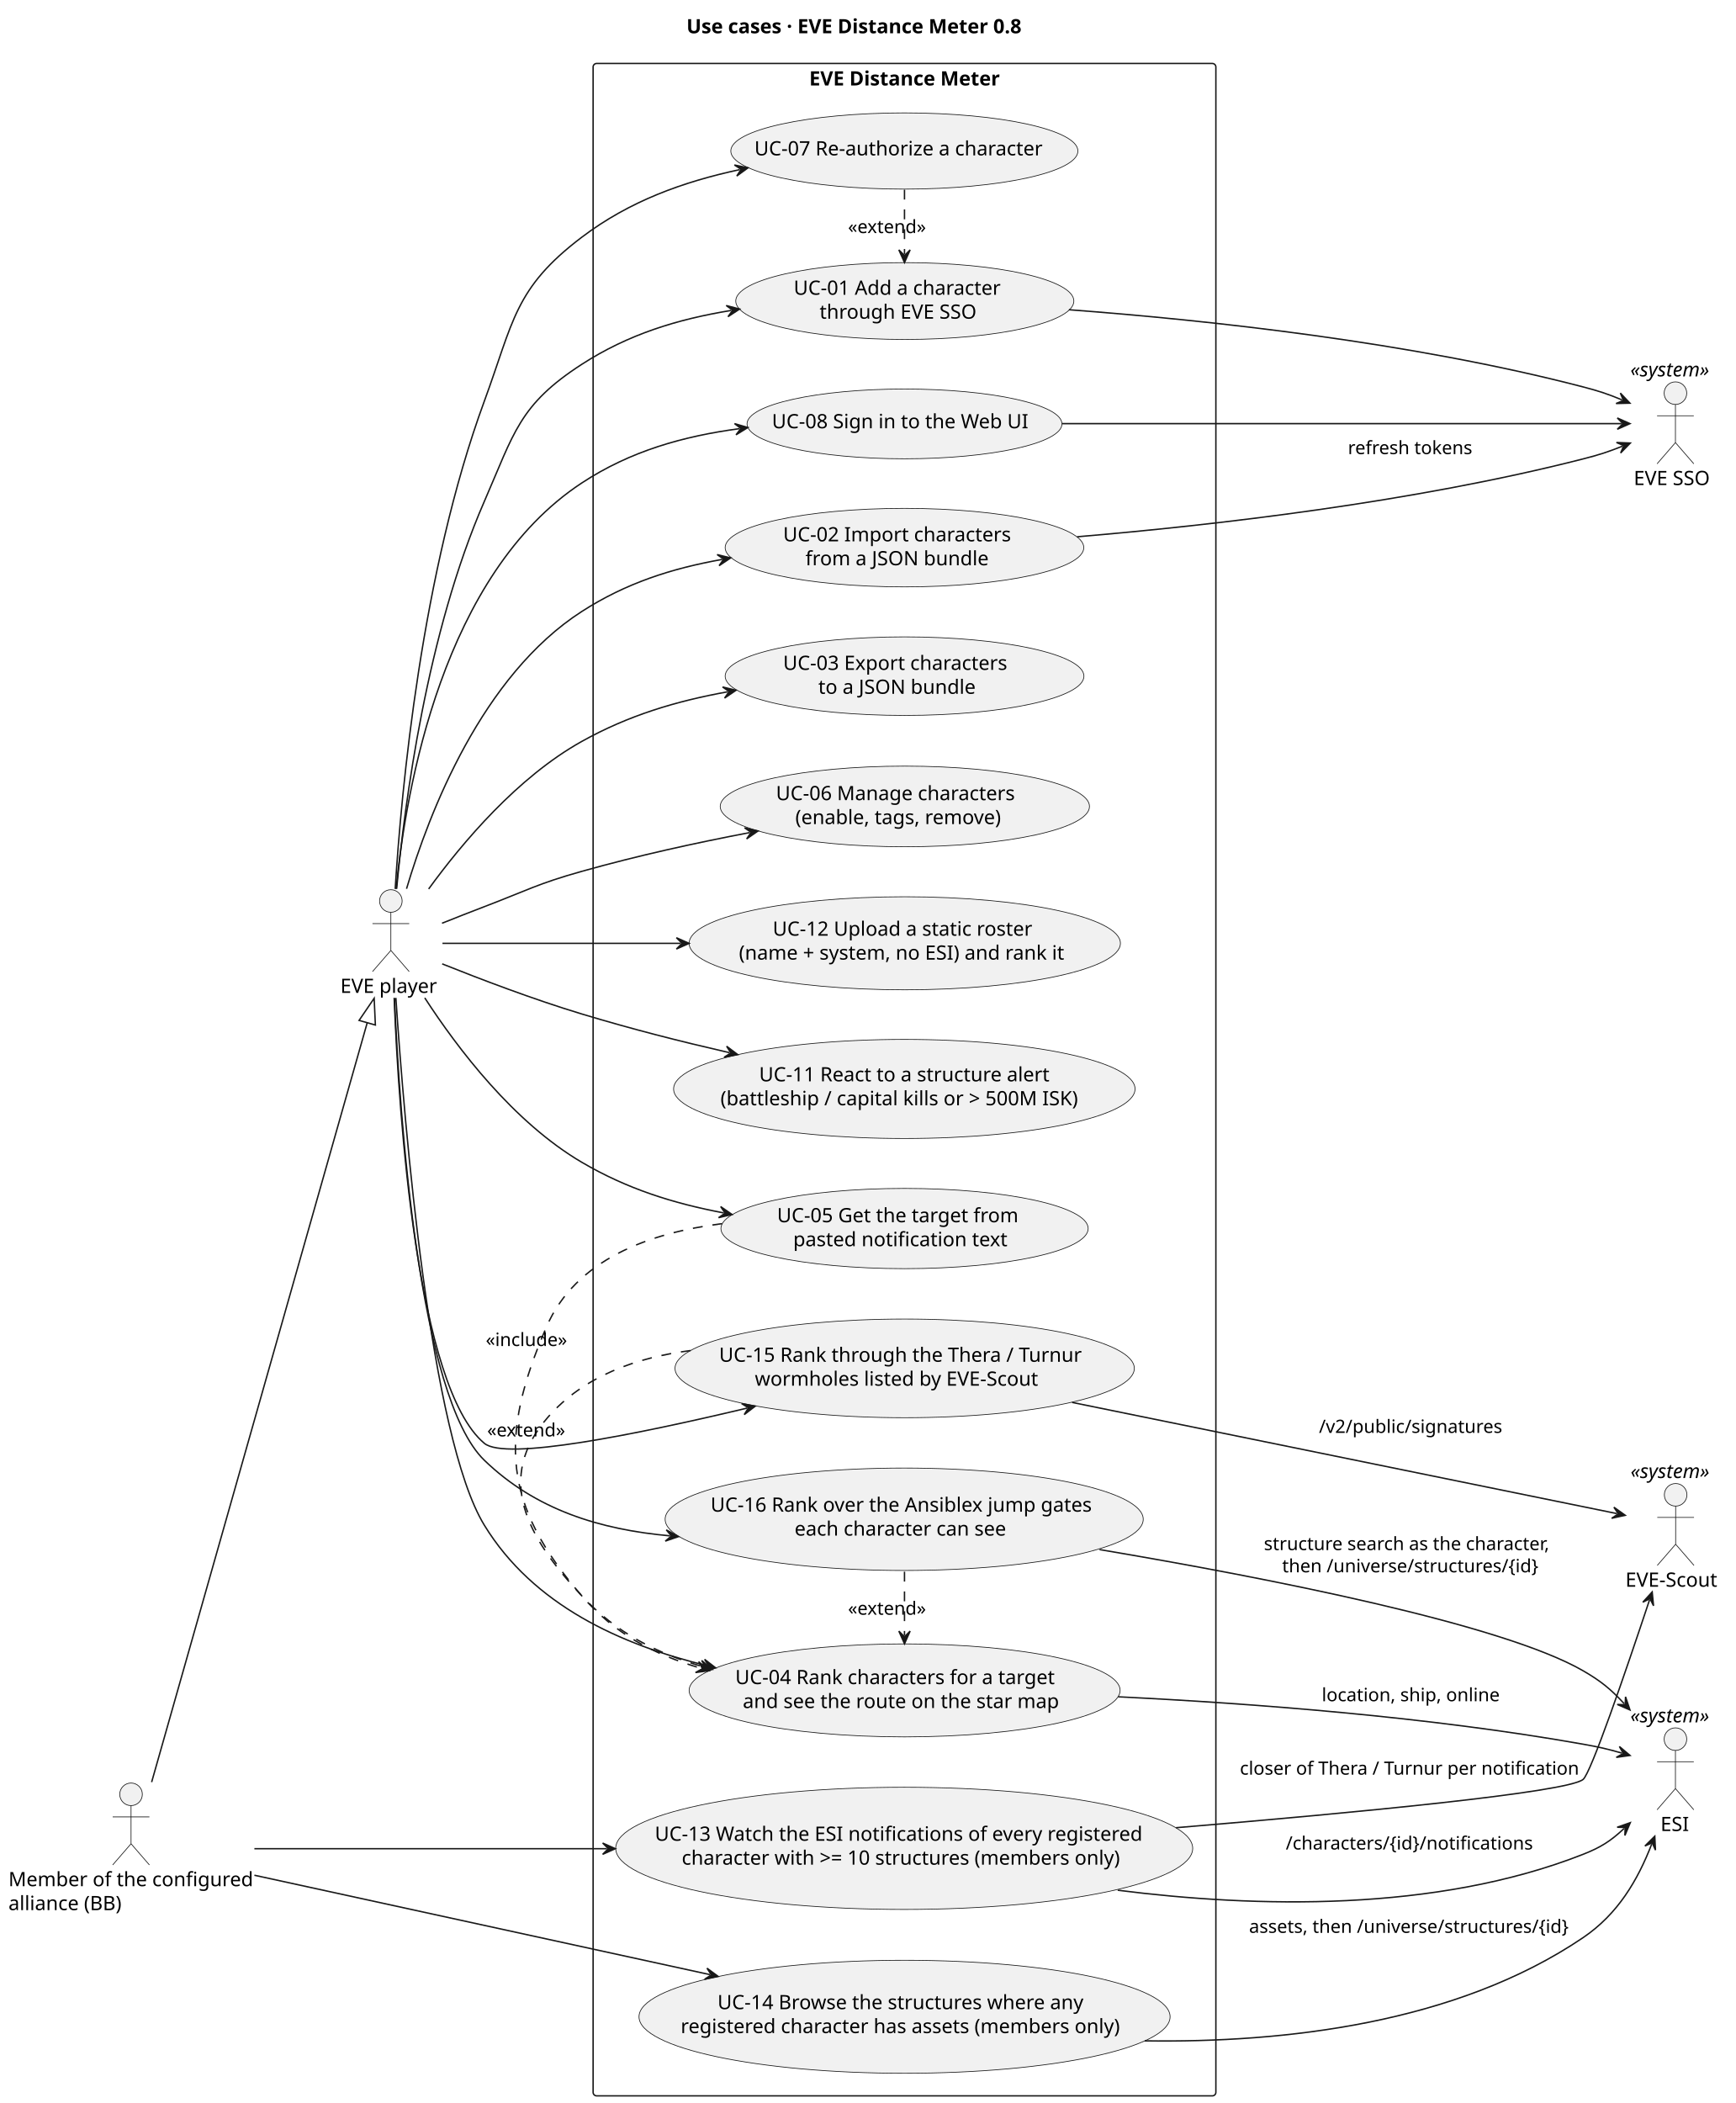
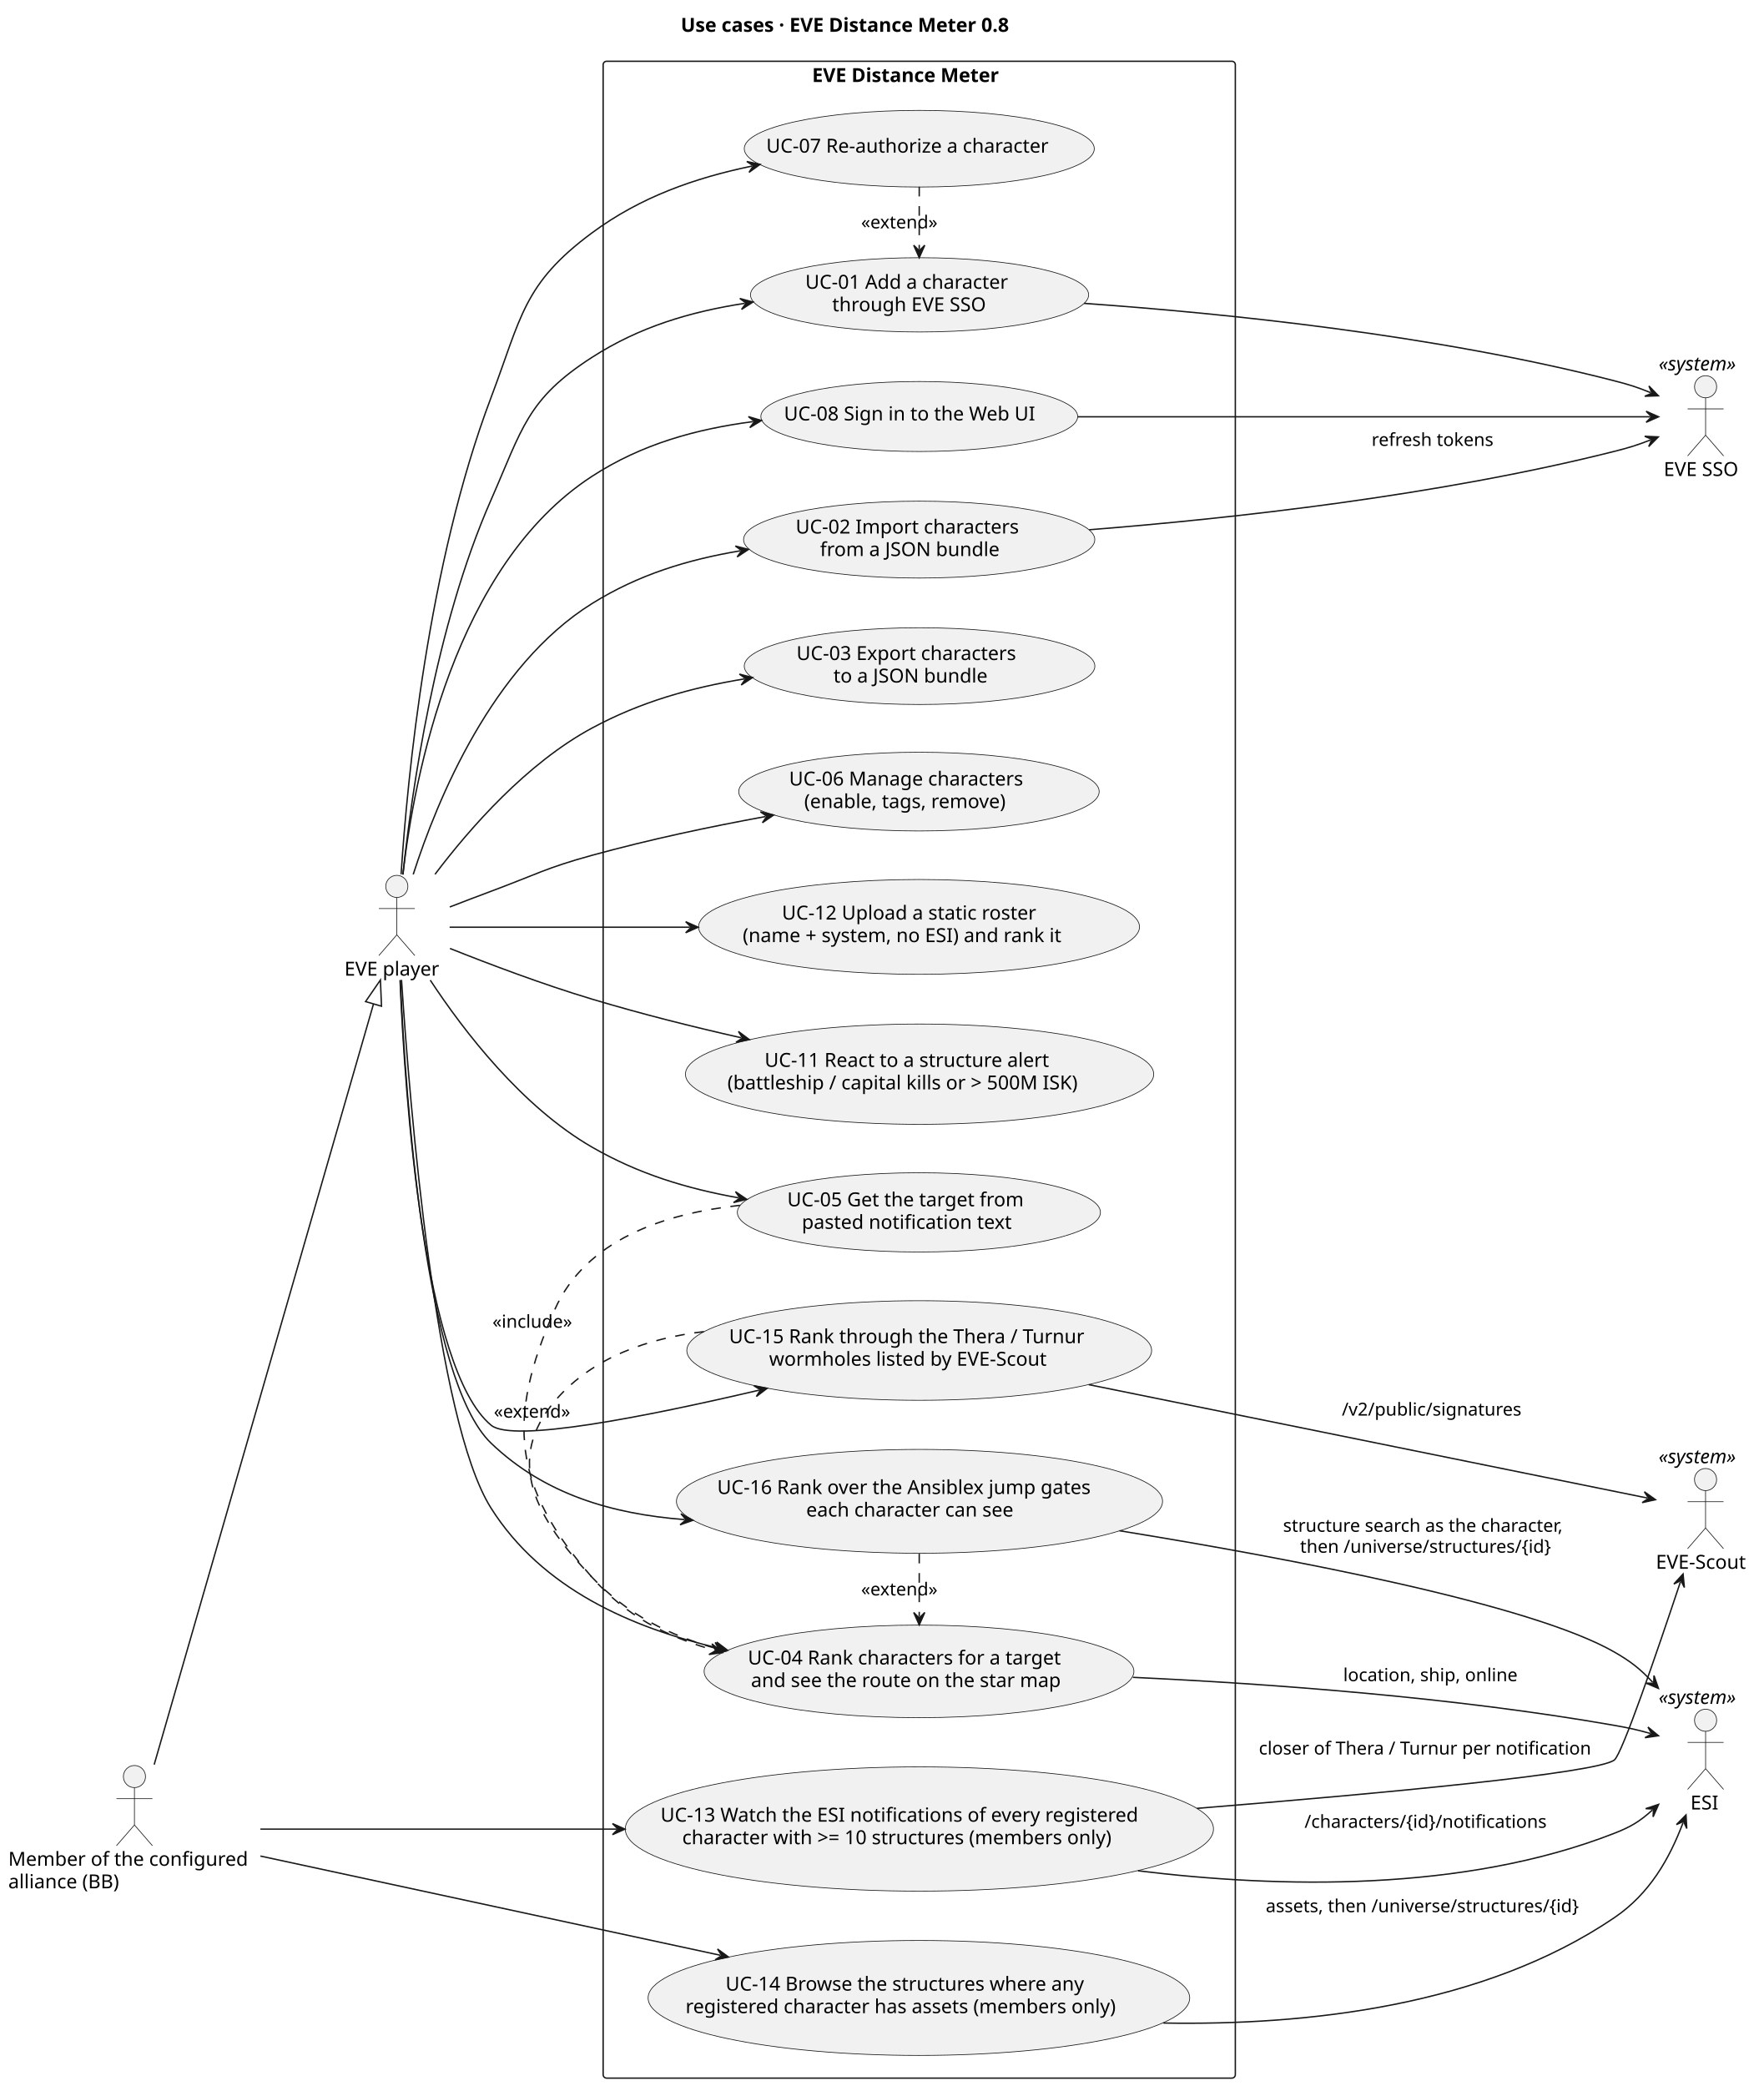
- <svg xmlns="http://www.w3.org/2000/svg" contentStyleType="text/css" height="1489px" preserveAspectRatio="none" style="width:1229px;height:1489px;background:#FFFFFF;" version="1.1" viewBox="0 0 1229 1489" width="1229px" zoomAndPan="magnify">
+ <svg xmlns="http://www.w3.org/2000/svg" contentStyleType="text/css" height="1508px" preserveAspectRatio="none" style="width:1275px;height:1508px;background:#FFFFFF;" version="1.1" viewBox="0 0 1275 1508" width="1275px" zoomAndPan="magnify">
  <defs />
  <g>
-     <text fill="#000000" font-family="sans-serif" font-size="14" font-weight="bold" lengthAdjust="spacing" textLength="242.915" x="486.123" y="23.562">Use cases · EVE Distance Meter 0.8</text>
+     <text fill="#000000" font-family="sans-serif" font-size="14" font-weight="bold" lengthAdjust="spacing" textLength="277.601" x="492.116" y="22.995">Use cases · EVE Distance Meter 0.8</text>
    <g id="cluster_EVE Distance Meter">
-       <rect fill="none" height="1439" rx="2.5" ry="2.5" style="stroke:#181818;stroke-width:1.0;" width="441" x="420" y="44.94" />
-       <text fill="#000000" font-family="sans-serif" font-size="14" font-weight="bold" lengthAdjust="spacing" textLength="134.935" x="573.033" y="60.502">EVE Distance Meter</text>
+       <rect fill="none" height="1458" rx="2.5" ry="2.5" style="stroke:#181818;stroke-width:1.0;" width="457" x="436" y="44.297" />
+       <text fill="#000000" font-family="sans-serif" font-size="14" font-weight="bold" lengthAdjust="spacing" textLength="154.882" x="587.059" y="59.292">EVE Distance Meter</text>
    </g>
    <g id="elem_UC8">
-       <ellipse cx="640.504" cy="300.14" fill="#F1F1F1" rx="111.504" ry="24.701" style="stroke:#181818;stroke-width:0.5;" />
-       <text fill="#000000" font-family="sans-serif" font-size="14" lengthAdjust="spacing" textLength="187.797" x="546.606" y="303.233">UC-08 Sign in to the Web UI</text>
+       <ellipse cx="664.527" cy="301.102" fill="#F1F1F1" rx="114.527" ry="25.305" style="stroke:#181818;stroke-width:0.5;" />
+       <text fill="#000000" font-family="sans-serif" font-size="14" lengthAdjust="spacing" textLength="195.638" x="566.708" y="303.949">UC-08 Sign in to the Web UI</text>
    </g>
    <g id="elem_UC1">
-       <ellipse cx="640.719" cy="213.144" fill="#F1F1F1" rx="119.719" ry="27.205" style="stroke:#181818;stroke-width:0.5;" />
-       <text fill="#000000" font-family="sans-serif" font-size="14" lengthAdjust="spacing" textLength="151.368" x="562.035" y="208.706">UC-01 Add a character</text>
-       <text fill="#000000" font-family="sans-serif" font-size="14" lengthAdjust="spacing" textLength="114.7" x="580.369" y="225.645">through EVE SSO</text>
+       <ellipse cx="664.737" cy="213.144" fill="#F1F1F1" rx="122.237" ry="26.848" style="stroke:#181818;stroke-width:0.5;" />
+       <text fill="#000000" font-family="sans-serif" font-size="14" lengthAdjust="spacing" textLength="159.209" x="582.133" y="208.744">UC-01 Add a character</text>
+       <text fill="#000000" font-family="sans-serif" font-size="14" lengthAdjust="spacing" textLength="120.278" x="601.598" y="225.04">through EVE SSO</text>
    </g>
    <g id="elem_UC7">
-       <ellipse cx="640.403" cy="106.92" fill="#F1F1F1" rx="122.903" ry="26.981" style="stroke:#181818;stroke-width:0.5;" />
-       <text fill="#000000" font-family="sans-serif" font-size="14" lengthAdjust="spacing" textLength="212.352" x="534.228" y="110.013">UC-07 Re-authorize a character</text>
+       <ellipse cx="664.531" cy="107.503" fill="#F1F1F1" rx="126.531" ry="27.706" style="stroke:#181818;stroke-width:0.5;" />
+       <text fill="#000000" font-family="sans-serif" font-size="14" lengthAdjust="spacing" textLength="221.238" x="553.912" y="110.35">UC-07 Re-authorize a character</text>
    </g>
    <g id="elem_UC2">
-       <ellipse cx="640.487" cy="387.737" fill="#F1F1F1" rx="126.987" ry="27.797" style="stroke:#181818;stroke-width:0.5;" />
-       <text fill="#000000" font-family="sans-serif" font-size="14" lengthAdjust="spacing" textLength="165.84" x="554.567" y="383.298">UC-02 Import characters</text>
-       <text fill="#000000" font-family="sans-serif" font-size="14" lengthAdjust="spacing" textLength="134.258" x="570.358" y="400.238">from a JSON bundle</text>
+       <ellipse cx="664.465" cy="390.09" fill="#F1F1F1" rx="126.965" ry="27.793" style="stroke:#181818;stroke-width:0.5;" />
+       <text fill="#000000" font-family="sans-serif" font-size="14" lengthAdjust="spacing" textLength="172.587" x="575.172" y="385.689">UC-02 Import characters</text>
+       <text fill="#000000" font-family="sans-serif" font-size="14" lengthAdjust="spacing" textLength="137.348" x="592.791" y="401.986">from a JSON bundle</text>
    </g>
    <g id="elem_UC3">
-       <ellipse cx="640.537" cy="478.747" fill="#F1F1F1" rx="127.037" ry="27.807" style="stroke:#181818;stroke-width:0.5;" />
-       <text fill="#000000" font-family="sans-serif" font-size="14" lengthAdjust="spacing" textLength="165.983" x="554.545" y="474.308">UC-03 Export characters</text>
-       <text fill="#000000" font-family="sans-serif" font-size="14" lengthAdjust="spacing" textLength="116.122" x="579.476" y="491.248">to a JSON bundle</text>
+       <ellipse cx="664.736" cy="481.544" fill="#F1F1F1" rx="126.737" ry="27.747" style="stroke:#181818;stroke-width:0.5;" />
+       <text fill="#000000" font-family="sans-serif" font-size="14" lengthAdjust="spacing" textLength="171.951" x="575.761" y="477.143">UC-03 Export characters</text>
+       <text fill="#000000" font-family="sans-serif" font-size="14" lengthAdjust="spacing" textLength="118.515" x="602.479" y="493.44">to a JSON bundle</text>
    </g>
    <g id="elem_UC6">
-       <ellipse cx="640.75" cy="570.989" fill="#F1F1F1" rx="130.75" ry="28.55" style="stroke:#181818;stroke-width:0.5;" />
-       <text fill="#000000" font-family="sans-serif" font-size="14" lengthAdjust="spacing" textLength="176.531" x="549.484" y="566.551">UC-06 Manage characters</text>
-       <text fill="#000000" font-family="sans-serif" font-size="14" lengthAdjust="spacing" textLength="149.112" x="563.193" y="583.49">(enable, tags, remove)</text>
+       <ellipse cx="664.299" cy="572.257" fill="#F1F1F1" rx="130.299" ry="28.46" style="stroke:#181818;stroke-width:0.5;" />
+       <text fill="#000000" font-family="sans-serif" font-size="14" lengthAdjust="spacing" textLength="181.733" x="570.432" y="567.856">UC-06 Manage characters</text>
+       <text fill="#000000" font-family="sans-serif" font-size="14" lengthAdjust="spacing" textLength="159.899" x="581.349" y="584.153">(enable, tags, remove)</text>
    </g>
    <g id="elem_UC4">
-       <ellipse cx="640.591" cy="1196.858" fill="#F1F1F1" rx="152.591" ry="32.918" style="stroke:#181818;stroke-width:0.5;" />
-       <text fill="#000000" font-family="sans-serif" font-size="14" lengthAdjust="spacing" textLength="233.892" x="520.645" y="1192.419">UC-04 Rank characters for a target</text>
-       <text fill="#000000" font-family="sans-serif" font-size="14" lengthAdjust="spacing" textLength="223.173" x="526.005" y="1209.359">and see the route on the star map</text>
+       <ellipse cx="664.34" cy="1208.265" fill="#F1F1F1" rx="155.34" ry="33.468" style="stroke:#181818;stroke-width:0.5;" />
+       <text fill="#000000" font-family="sans-serif" font-size="14" lengthAdjust="spacing" textLength="245.403" x="540.627" y="1203.282">UC-04 Rank characters for a target</text>
+       <text fill="#000000" font-family="sans-serif" font-size="14" lengthAdjust="spacing" textLength="240.919" x="542.87" y="1219.579">and see the route on the star map</text>
    </g>
    <g id="elem_UC5">
-       <ellipse cx="640.538" cy="869.847" fill="#F1F1F1" rx="130.038" ry="28.408" style="stroke:#181818;stroke-width:0.5;" />
-       <text fill="#000000" font-family="sans-serif" font-size="14" lengthAdjust="spacing" textLength="174.535" x="550.271" y="865.409">UC-05 Get the target from</text>
-       <text fill="#000000" font-family="sans-serif" font-size="14" lengthAdjust="spacing" textLength="151.683" x="561.697" y="882.348">pasted notification text</text>
+       <ellipse cx="664.255" cy="876.448" fill="#F1F1F1" rx="131.255" ry="28.651" style="stroke:#181818;stroke-width:0.5;" />
+       <text fill="#000000" font-family="sans-serif" font-size="14" lengthAdjust="spacing" textLength="184.317" x="569.096" y="872.047">UC-05 Get the target from</text>
+       <text fill="#000000" font-family="sans-serif" font-size="14" lengthAdjust="spacing" textLength="163.256" x="579.627" y="888.344">pasted notification text</text>
    </g>
    <g id="elem_UC12">
-       <ellipse cx="640.699" cy="667.879" fill="#F1F1F1" rx="152.699" ry="32.94" style="stroke:#181818;stroke-width:0.5;" />
-       <text fill="#000000" font-family="sans-serif" font-size="14" lengthAdjust="spacing" textLength="187.004" x="547.197" y="662.502">UC-12 Upload a static roster</text>
-       <text fill="#000000" font-family="sans-serif" font-size="14" lengthAdjust="spacing" textLength="234.869" x="523.264" y="679.442">(name + system, no ESI) and rank it</text>
+       <ellipse cx="664.363" cy="670.069" fill="#F1F1F1" rx="159.363" ry="34.273" style="stroke:#181818;stroke-width:0.5;" />
+       <text fill="#000000" font-family="sans-serif" font-size="14" lengthAdjust="spacing" textLength="198.235" x="565.245" y="664.768">UC-12 Upload a static roster</text>
+       <text fill="#000000" font-family="sans-serif" font-size="14" lengthAdjust="spacing" textLength="254.905" x="536.91" y="681.064">(name + system, no ESI) and rank it</text>
    </g>
    <g id="elem_UC13">
-       <ellipse cx="640.299" cy="1308.699" fill="#F1F1F1" rx="204.299" ry="43.26" style="stroke:#181818;stroke-width:0.5;" />
-       <text fill="#000000" font-family="sans-serif" font-size="14" lengthAdjust="spacing" textLength="353.227" x="463.686" y="1303.322">UC-13 Watch the ESI notifications of every registered</text>
-       <text fill="#000000" font-family="sans-serif" font-size="14" lengthAdjust="spacing" textLength="315.082" x="482.758" y="1320.262">character with &gt;= 10 structures (members only)</text>
+       <ellipse cx="664.601" cy="1322.217" fill="#F1F1F1" rx="212.601" ry="44.92" style="stroke:#181818;stroke-width:0.5;" />
+       <text fill="#000000" font-family="sans-serif" font-size="14" lengthAdjust="spacing" textLength="374.227" x="477.487" y="1316.915">UC-13 Watch the ESI notifications of every registered</text>
+       <text fill="#000000" font-family="sans-serif" font-size="14" lengthAdjust="spacing" textLength="342.829" x="493.186" y="1333.212">character with &gt;= 10 structures (members only)</text>
    </g>
    <g id="elem_UC14">
-       <ellipse cx="640.54" cy="1427.948" fill="#F1F1F1" rx="188.041" ry="40.008" style="stroke:#181818;stroke-width:0.5;" />
-       <text fill="#000000" font-family="sans-serif" font-size="14" lengthAdjust="spacing" textLength="264.893" x="508.094" y="1422.571">UC-14 Browse the structures where any</text>
-       <text fill="#000000" font-family="sans-serif" font-size="14" lengthAdjust="spacing" textLength="317.037" x="482.022" y="1439.51">registered character has assets (members only)</text>
+       <ellipse cx="664.257" cy="1444.348" fill="#F1F1F1" rx="195.757" ry="41.551" style="stroke:#181818;stroke-width:0.5;" />
+       <text fill="#000000" font-family="sans-serif" font-size="14" lengthAdjust="spacing" textLength="279.576" x="524.469" y="1439.046">UC-14 Browse the structures where any</text>
+       <text fill="#000000" font-family="sans-serif" font-size="14" lengthAdjust="spacing" textLength="337.374" x="495.57" y="1455.343">registered character has assets (members only)</text>
    </g>
    <g id="elem_UC15">
-       <ellipse cx="640.628" cy="968.865" fill="#F1F1F1" rx="162.628" ry="34.926" style="stroke:#181818;stroke-width:0.5;" />
-       <text fill="#000000" font-family="sans-serif" font-size="14" lengthAdjust="spacing" textLength="258.487" x="509.219" y="964.18">UC-15 Rank through the Thera / Turnur</text>
-       <text fill="#000000" font-family="sans-serif" font-size="14" lengthAdjust="spacing" textLength="207.901" x="534.512" y="981.119">wormholes listed by EVE-Scout</text>
+       <ellipse cx="664.496" cy="976.296" fill="#F1F1F1" rx="167.996" ry="35.999" style="stroke:#181818;stroke-width:0.5;" />
+       <text fill="#000000" font-family="sans-serif" font-size="14" lengthAdjust="spacing" textLength="274.941" x="527.025" y="970.994">UC-15 Rank through the Thera / Turnur</text>
+       <text fill="#000000" font-family="sans-serif" font-size="14" lengthAdjust="spacing" textLength="217.061" x="555.965" y="987.291">wormholes listed by EVE-Scout</text>
    </g>
    <g id="elem_UC16">
-       <ellipse cx="640.282" cy="1075.696" fill="#F1F1F1" rx="169.282" ry="36.256" style="stroke:#181818;stroke-width:0.5;" />
-       <text fill="#000000" font-family="sans-serif" font-size="14" lengthAdjust="spacing" textLength="274.19" x="503.187" y="1070.319">UC-16 Rank over the Ansiblex jump gates</text>
-       <text fill="#000000" font-family="sans-serif" font-size="14" lengthAdjust="spacing" textLength="155.237" x="562.663" y="1087.258">each character can see</text>
+       <ellipse cx="664.697" cy="1085.336" fill="#F1F1F1" rx="175.697" ry="37.539" style="stroke:#181818;stroke-width:0.5;" />
+       <text fill="#000000" font-family="sans-serif" font-size="14" lengthAdjust="spacing" textLength="292.53" x="518.432" y="1080.035">UC-16 Rank over the Ansiblex jump gates</text>
+       <text fill="#000000" font-family="sans-serif" font-size="14" lengthAdjust="spacing" textLength="163.823" x="582.786" y="1096.332">each character can see</text>
    </g>
    <g id="elem_UC11">
-       <ellipse cx="640.385" cy="771.016" fill="#F1F1F1" rx="163.385" ry="35.077" style="stroke:#181818;stroke-width:0.5;" />
-       <text fill="#000000" font-family="sans-serif" font-size="14" lengthAdjust="spacing" textLength="205.68" x="537.545" y="765.639">UC-11 React to a structure alert</text>
-       <text fill="#000000" font-family="sans-serif" font-size="14" lengthAdjust="spacing" textLength="260.394" x="510.188" y="782.579">(battleship / capital kills or &gt; 500M ISK)</text>
+       <ellipse cx="664.745" cy="776.546" fill="#F1F1F1" rx="169.245" ry="36.249" style="stroke:#181818;stroke-width:0.5;" />
+       <text fill="#000000" font-family="sans-serif" font-size="14" lengthAdjust="spacing" textLength="224.048" x="552.721" y="771.244">UC-11 React to a structure alert</text>
+       <text fill="#000000" font-family="sans-serif" font-size="14" lengthAdjust="spacing" textLength="277.812" x="525.839" y="787.541">(battleship / capital kills or &gt; 500M ISK)</text>
    </g>
    <g id="elem_user">
-       <ellipse cx="276.776" cy="637.939" fill="#F1F1F1" rx="8" ry="8" style="stroke:#181818;stroke-width:0.5;" />
-       <path d="M276.776,645.939 L276.776,672.939 M263.776,653.939 L289.776,653.939 M276.776,672.939 L263.776,687.939 M276.776,672.939 L289.776,687.939 " fill="none" style="stroke:#181818;stroke-width:0.5;" />
-       <text fill="#000000" font-family="sans-serif" font-size="14" lengthAdjust="spacing" textLength="71.552" x="241" y="703.002">EVE player</text>
+       <ellipse cx="286.864" cy="640.797" fill="#F1F1F1" rx="8" ry="8" style="stroke:#181818;stroke-width:0.5;" />
+       <path d="M286.864,648.797 L286.864,675.797 M273.864,656.797 L299.864,656.797 M286.864,675.797 L273.864,690.797 M286.864,675.797 L299.864,690.797 " fill="none" style="stroke:#181818;stroke-width:0.5;" />
+       <text fill="#000000" font-family="sans-serif" font-size="14" lengthAdjust="spacing" textLength="75.728" x="249" y="705.292">EVE player</text>
    </g>
    <g id="elem_bb">
-       <ellipse cx="92.796" cy="1270.439" fill="#F1F1F1" rx="8" ry="8" style="stroke:#181818;stroke-width:0.5;" />
-       <path d="M92.796,1278.439 L92.796,1305.439 M79.796,1286.439 L105.796,1286.439 M92.796,1305.439 L79.796,1320.439 M92.796,1305.439 L105.796,1320.439 " fill="none" style="stroke:#181818;stroke-width:0.5;" />
-       <text fill="#000000" font-family="sans-serif" font-size="14" lengthAdjust="spacing" textLength="173.592" x="6" y="1335.502">Member of the configured</text>
-       <text fill="#000000" font-family="sans-serif" font-size="14" lengthAdjust="spacing" textLength="82.797" x="6" y="1352.441">alliance (BB)</text>
+       <ellipse cx="97.188" cy="1284.297" fill="#F1F1F1" rx="8" ry="8" style="stroke:#181818;stroke-width:0.5;" />
+       <path d="M97.188,1292.297 L97.188,1319.297 M84.188,1300.297 L110.188,1300.297 M97.188,1319.297 L84.188,1334.297 M97.188,1319.297 L110.188,1334.297 " fill="none" style="stroke:#181818;stroke-width:0.5;" />
+       <text fill="#000000" font-family="sans-serif" font-size="14" lengthAdjust="spacing" textLength="182.376" x="6" y="1348.792">Member of the configured</text>
+       <text fill="#000000" font-family="sans-serif" font-size="14" lengthAdjust="spacing" textLength="88.594" x="6" y="1365.089">alliance (BB)</text>
    </g>
    <g id="elem_sso">
-       <ellipse cx="1186.434" cy="278.379" fill="#F1F1F1" rx="8" ry="8" style="stroke:#181818;stroke-width:0.5;" />
-       <path d="M1186.434,286.379 L1186.434,313.379 M1173.434,294.379 L1199.434,294.379 M1186.434,313.379 L1173.434,328.379 M1186.434,313.379 L1199.434,328.379 " fill="none" style="stroke:#181818;stroke-width:0.5;" />
-       <text fill="#000000" font-family="sans-serif" font-size="14" lengthAdjust="spacing" textLength="59.097" x="1156.886" y="343.441">EVE SSO</text>
-       <text fill="#000000" font-family="sans-serif" font-size="14" font-style="italic" lengthAdjust="spacing" textLength="63.868" x="1154.5" y="266.502">«system»</text>
+       <ellipse cx="1232.947" cy="279.594" fill="#F1F1F1" rx="8" ry="8" style="stroke:#181818;stroke-width:0.5;" />
+       <path d="M1232.947,287.594 L1232.947,314.594 M1219.947,295.594 L1245.947,295.594 M1232.947,314.594 L1219.947,329.594 M1232.947,314.594 L1245.947,329.594 " fill="none" style="stroke:#181818;stroke-width:0.5;" />
+       <text fill="#000000" font-family="sans-serif" font-size="14" lengthAdjust="spacing" textLength="60.512" x="1202.691" y="344.089">EVE SSO</text>
+       <text fill="#000000" font-family="sans-serif" font-size="14" font-style="italic" lengthAdjust="spacing" textLength="67.894" x="1199" y="267.792">«system»</text>
    </g>
    <g id="elem_esi">
-       <ellipse cx="1186.434" cy="1231.379" fill="#F1F1F1" rx="8" ry="8" style="stroke:#181818;stroke-width:0.5;" />
-       <path d="M1186.434,1239.379 L1186.434,1266.379 M1173.434,1247.379 L1199.434,1247.379 M1186.434,1266.379 L1173.434,1281.379 M1186.434,1266.379 L1199.434,1281.379 " fill="none" style="stroke:#181818;stroke-width:0.5;" />
-       <text fill="#000000" font-family="sans-serif" font-size="14" lengthAdjust="spacing" textLength="21.157" x="1175.855" y="1296.441">ESI</text>
-       <text fill="#000000" font-family="sans-serif" font-size="14" font-style="italic" lengthAdjust="spacing" textLength="63.868" x="1154.5" y="1219.502">«system»</text>
+       <ellipse cx="1232.947" cy="1243.594" fill="#F1F1F1" rx="8" ry="8" style="stroke:#181818;stroke-width:0.5;" />
+       <path d="M1232.947,1251.594 L1232.947,1278.594 M1219.947,1259.594 L1245.947,1259.594 M1232.947,1278.594 L1219.947,1293.594 M1232.947,1278.594 L1245.947,1293.594 " fill="none" style="stroke:#181818;stroke-width:0.5;" />
+       <text fill="#000000" font-family="sans-serif" font-size="14" lengthAdjust="spacing" textLength="21.861" x="1222.017" y="1308.089">ESI</text>
+       <text fill="#000000" font-family="sans-serif" font-size="14" font-style="italic" lengthAdjust="spacing" textLength="67.894" x="1199" y="1231.792">«system»</text>
    </g>
    <g id="elem_evs">
-       <ellipse cx="1186.581" cy="1058.379" fill="#F1F1F1" rx="8" ry="8" style="stroke:#181818;stroke-width:0.5;" />
-       <path d="M1186.581,1066.379 L1186.581,1093.379 M1173.581,1074.379 L1199.581,1074.379 M1186.581,1093.379 L1173.581,1108.379 M1186.581,1093.379 L1199.581,1108.379 " fill="none" style="stroke:#181818;stroke-width:0.5;" />
-       <text fill="#000000" font-family="sans-serif" font-size="14" lengthAdjust="spacing" textLength="71.162" x="1151" y="1123.441">EVE-Scout</text>
-       <text fill="#000000" font-family="sans-serif" font-size="14" font-style="italic" lengthAdjust="spacing" textLength="63.868" x="1154.647" y="1046.502">«system»</text>
+       <ellipse cx="1232.916" cy="1069.594" fill="#F1F1F1" rx="8" ry="8" style="stroke:#181818;stroke-width:0.5;" />
+       <path d="M1232.916,1077.594 L1232.916,1104.594 M1219.916,1085.594 L1245.916,1085.594 M1232.916,1104.594 L1219.916,1119.594 M1232.916,1104.594 L1245.916,1119.594 " fill="none" style="stroke:#181818;stroke-width:0.5;" />
+       <text fill="#000000" font-family="sans-serif" font-size="14" lengthAdjust="spacing" textLength="71.832" x="1197" y="1134.089">EVE-Scout</text>
+       <text fill="#000000" font-family="sans-serif" font-size="14" font-style="italic" lengthAdjust="spacing" textLength="67.894" x="1198.969" y="1057.792">«system»</text>
    </g>
    <g id="link_bb_user">
-       <path d="M107.38,1261.81 C141.86,1140.37 228.325,835.865 260.045,724.125 " fill="none" id="bb-to-user" style="stroke:#181818;stroke-width:1.0;" />
-       <polygon fill="none" points="264.96,706.809,254.273,722.487,265.816,725.764,264.96,706.809" style="stroke:#181818;stroke-width:1.0;" />
+       <path d="M111.45,1275.667 C146.91,1152.677 237.503,838.472 270.013,725.732 " fill="none" id="bb-to-user" style="stroke:#181818;stroke-width:1.0;" />
+       <polygon fill="none" points="275,708.437,264.248,724.07,275.778,727.395,275,708.437" style="stroke:#181818;stroke-width:1.0;" />
    </g>
    <g id="link_user_UC8">
-       <path d="M280.5,629.38 C287.47,557.98 313.7,406.56 412,341.94 C446.48,319.269 483.993,308.829 523.654,303.499 " fill="none" id="user-to-UC8" style="stroke:#181818;stroke-width:1.0;" />
-       <polygon fill="#181818" points="529.6,302.7,520.147,299.934,524.645,303.365,521.213,307.863,529.6,302.7" style="stroke:#181818;stroke-width:1.0;" />
+       <path d="M291.19,632.277 C299.44,561.077 328.45,408.997 428,344.297 C463.98,320.907 503.301,310.18 544.501,304.76 " fill="none" id="user-to-UC8" style="stroke:#181818;stroke-width:1.0;" />
+       <polygon fill="#181818" points="550.45,303.977,541.005,301.185,545.493,304.629,542.049,309.117,550.45,303.977" style="stroke:#181818;stroke-width:1.0;" />
    </g>
    <g id="link_user_UC1">
-       <path d="M280.88,629.309 C286.53,568.63 302.26,448.279 343,354.94 C364.16,306.45 367.57,286.659 412,257.94 C444.97,236.63 479.899,225.987 517.848,219.787 " fill="none" id="user-to-UC1" style="stroke:#181818;stroke-width:1.0;" />
-       <polygon fill="#181818" points="523.77,218.82,514.243,216.323,518.835,219.626,515.533,224.218,523.77,218.82" style="stroke:#181818;stroke-width:1.0;" />
+       <path d="M291.3,632.167 C297.57,572.267 314.38,453.477 355,361.297 C377.62,309.947 380.81,288.647 428,258.297 C462.31,236.227 498.931,225.386 538.391,219.266 " fill="none" id="user-to-UC1" style="stroke:#181818;stroke-width:1.0;" />
+       <polygon fill="#181818" points="544.32,218.347,534.813,215.774,539.379,219.113,536.039,223.679,544.32,218.347" style="stroke:#181818;stroke-width:1.0;" />
    </g>
    <g id="link_user_UC7">
-       <path d="M279.85,629.409 C284.24,558.85 298.51,405 343,283.94 C363.69,227.63 364.18,204.149 412,167.94 C445.82,142.329 483.734,128.722 523.834,120.092 " fill="none" id="user-to-UC7" style="stroke:#181818;stroke-width:1.0;" />
-       <polygon fill="#181818" points="529.7,118.829,520.06,116.812,524.812,119.881,521.743,124.633,529.7,118.829" style="stroke:#181818;stroke-width:1.0;" />
+       <path d="M289.94,632.087 C294.53,561.737 309.37,407.887 355,287.297 C376.96,229.267 378.12,205.197 428,168.297 C463.06,142.357 502.266,128.649 543.596,120.049 " fill="none" id="user-to-UC7" style="stroke:#181818;stroke-width:1.0;" />
+       <polygon fill="#181818" points="549.47,118.827,539.844,116.744,544.575,119.846,541.474,124.576,549.47,118.827" style="stroke:#181818;stroke-width:1.0;" />
    </g>
    <g id="link_user_UC2">
-       <path d="M287.88,629.289 C303.95,575.179 341.29,478.409 412,432.94 C443.16,412.909 475.393,402.514 511.483,396.074 " fill="none" id="user-to-UC2" style="stroke:#181818;stroke-width:1.0;" />
-       <polygon fill="#181818" points="517.39,395.019,507.827,392.663,512.468,395.898,509.233,400.538,517.39,395.019" style="stroke:#181818;stroke-width:1.0;" />
+       <path d="M298.71,632.127 C316.05,578.177 355.86,481.207 428,436.297 C461.6,415.387 496.774,404.655 535.174,398.175 " fill="none" id="user-to-UC2" style="stroke:#181818;stroke-width:1.0;" />
+       <polygon fill="#181818" points="541.09,397.177,531.55,394.73,536.16,398.009,532.881,402.619,541.09,397.177" style="stroke:#181818;stroke-width:1.0;" />
    </g>
    <g id="link_user_UC3">
-       <path d="M303.54,629.429 C327.55,596.419 366.54,550.289 412,524.939 C445.08,506.49 478.636,496.461 515.336,489.801 " fill="none" id="user-to-UC3" style="stroke:#181818;stroke-width:1.0;" />
-       <polygon fill="#181818" points="521.24,488.729,511.67,486.401,516.32,489.622,513.099,494.272,521.24,488.729" style="stroke:#181818;stroke-width:1.0;" />
+       <path d="M314.45,632.057 C339.67,598.697 380.73,551.767 428,526.297 C463.27,507.297 499.391,497.198 538.121,490.778 " fill="none" id="user-to-UC3" style="stroke:#181818;stroke-width:1.0;" />
+       <polygon fill="#181818" points="544.04,489.797,534.507,487.322,539.107,490.615,535.815,495.215,544.04,489.797" style="stroke:#181818;stroke-width:1.0;" />
    </g>
    <g id="link_user_UC6">
-       <path d="M313,653.689 C322.69,649.819 333.23,645.659 343,641.939 C373.48,630.33 380.6,625.75 412,616.939 C452.35,605.62 491.567,597.029 530.917,589.489 " fill="none" id="user-to-UC6" style="stroke:#181818;stroke-width:1.0;" />
-       <polygon fill="#181818" points="536.81,588.36,527.218,586.125,531.899,589.3,528.724,593.982,536.81,588.36" style="stroke:#181818;stroke-width:1.0;" />
+       <path d="M325.14,655.667 C334.84,651.907 345.29,647.907 355,644.297 C387.28,632.287 394.78,627.397 428,618.297 C470.49,606.647 512.159,597.862 553.359,590.283 " fill="none" id="user-to-UC6" style="stroke:#181818;stroke-width:1.0;" />
+       <polygon fill="#181818" points="559.26,589.197,549.685,586.891,554.342,590.102,551.132,594.759,559.26,589.197" style="stroke:#181818;stroke-width:1.0;" />
    </g>
    <g id="link_user_UC4">
-       <path d="M280.33,706.539 C286.35,796.569 304.72,1017.519 343,1079.939 C377.72,1136.55 439.202,1164.375 500.932,1179.465 " fill="none" id="user-to-UC4" style="stroke:#181818;stroke-width:1.0;" />
-       <polygon fill="#181818" points="506.76,1180.889,498.967,1174.867,501.903,1179.702,497.068,1182.638,506.76,1180.889" style="stroke:#181818;stroke-width:1.0;" />
+       <path d="M290.25,708.367 C296.23,799.417 314.87,1026.887 355,1090.297 C391.8,1148.447 456.038,1176.639 520.118,1191.639 " fill="none" id="user-to-UC4" style="stroke:#181818;stroke-width:1.0;" />
+       <polygon fill="#181818" points="525.96,1193.007,518.109,1187.061,521.092,1191.867,516.285,1194.85,525.96,1193.007" style="stroke:#181818;stroke-width:1.0;" />
    </g>
    <g id="link_user_UC5">
-       <path d="M300.79,706.529 C324.1,742.439 363.68,794.58 412,822.939 C444,841.72 476.485,851.962 512.525,858.792 " fill="none" id="user-to-UC5" style="stroke:#181818;stroke-width:1.0;" />
-       <polygon fill="#181818" points="518.42,859.909,510.322,854.304,513.507,858.979,508.833,862.164,518.42,859.909" style="stroke:#181818;stroke-width:1.0;" />
+       <path d="M311.02,708.557 C335.34,745.487 377.18,799.997 428,829.297 C461.68,848.717 496.165,859.155 533.915,865.945 " fill="none" id="user-to-UC5" style="stroke:#181818;stroke-width:1.0;" />
+       <polygon fill="#181818" points="539.82,867.007,531.67,861.477,534.899,866.122,530.254,869.351,539.82,867.007" style="stroke:#181818;stroke-width:1.0;" />
    </g>
    <g id="link_user_UC12">
-       <path d="M313.32,667.939 C354,667.939 417.55,667.939 481.99,667.939 " fill="none" id="user-to-UC12" style="stroke:#181818;stroke-width:1.0;" />
-       <polygon fill="#181818" points="487.99,667.939,478.99,663.939,482.99,667.939,478.99,671.939,487.99,667.939" style="stroke:#181818;stroke-width:1.0;" />
+       <path d="M325.03,670.297 C367.03,670.297 432.32,670.297 498.67,670.297 " fill="none" id="user-to-UC12" style="stroke:#181818;stroke-width:1.0;" />
+       <polygon fill="#181818" points="504.67,670.297,495.67,666.297,499.67,670.297,495.67,674.297,504.67,670.297" style="stroke:#181818;stroke-width:1.0;" />
    </g>
    <g id="link_user_UC15">
-       <path d="M279.12,706.539 C282.42,789.83 295.17,982.09 343,1021.939 C357.94,1034.389 449.783,1015.87 529.013,997 " fill="none" id="user-to-UC15" style="stroke:#181818;stroke-width:1.0;" />
-       <polygon fill="#181818" points="534.85,995.61,525.168,993.803,529.986,996.768,527.022,1001.586,534.85,995.61" style="stroke:#181818;stroke-width:1.0;" />
+       <path d="M289.2,708.607 C292.72,792.797 306.11,989.667 355,1030.297 C370.55,1043.217 466.348,1024.265 548.778,1004.965 " fill="none" id="user-to-UC15" style="stroke:#181818;stroke-width:1.0;" />
+       <polygon fill="#181818" points="554.62,1003.597,544.945,1001.754,549.752,1004.737,546.769,1009.543,554.62,1003.597" style="stroke:#181818;stroke-width:1.0;" />
    </g>
    <g id="link_user_UC16">
-       <path d="M279.32,706.699 C283.05,791.429 296.63,989.169 343,1033.939 C379.28,1068.969 424.655,1082.937 474.455,1087.457 " fill="none" id="user-to-UC16" style="stroke:#181818;stroke-width:1.0;" />
-       <polygon fill="#181818" points="480.43,1087.999,471.828,1083.202,475.45,1087.547,471.105,1091.17,480.43,1087.999" style="stroke:#181818;stroke-width:1.0;" />
+       <path d="M289.35,708.537 C293.22,794.197 307.32,997.597 355,1043.297 C393.54,1080.227 442.268,1094.45 494.938,1098.56 " fill="none" id="user-to-UC16" style="stroke:#181818;stroke-width:1.0;" />
+       <polygon fill="#181818" points="500.92,1099.027,492.259,1094.339,495.935,1098.638,491.636,1102.315,500.92,1099.027" style="stroke:#181818;stroke-width:1.0;" />
    </g>
    <g id="link_user_UC11">
-       <path d="M313.13,682.46 C339.91,693.179 377.89,707.649 412,717.939 C447.53,728.659 480.873,737.135 516.573,745.345 " fill="none" id="user-to-UC11" style="stroke:#181818;stroke-width:1.0;" />
-       <polygon fill="#181818" points="522.42,746.689,514.545,740.774,517.547,745.569,512.753,748.571,522.42,746.689" style="stroke:#181818;stroke-width:1.0;" />
+       <path d="M325.28,685.657 C353.23,696.797 392.6,711.717 428,722.297 C464.57,733.227 499.048,741.892 535.838,750.222 " fill="none" id="user-to-UC11" style="stroke:#181818;stroke-width:1.0;" />
+       <polygon fill="#181818" points="541.69,751.547,533.795,745.658,536.813,750.443,532.029,753.461,541.69,751.547" style="stroke:#181818;stroke-width:1.0;" />
    </g>
    <g id="link_bb_UC13">
-       <path d="M180.14,1308.939 C248.66,1308.939 341.38,1308.939 429.76,1308.939 " fill="none" id="bb-to-UC13" style="stroke:#181818;stroke-width:1.0;" />
-       <polygon fill="#181818" points="435.76,1308.939,426.76,1304.939,430.76,1308.939,426.76,1312.939,435.76,1308.939" style="stroke:#181818;stroke-width:1.0;" />
+       <path d="M188.23,1322.297 C259.09,1322.297 354.68,1322.297 445.76,1322.297 " fill="none" id="bb-to-UC13" style="stroke:#181818;stroke-width:1.0;" />
+       <polygon fill="#181818" points="451.76,1322.297,442.76,1318.297,446.76,1322.297,442.76,1326.297,451.76,1322.297" style="stroke:#181818;stroke-width:1.0;" />
    </g>
    <g id="link_bb_UC14">
-       <path d="M180.14,1327.729 C268.4,1346.989 400.908,1375.891 502.728,1398.101 " fill="none" id="bb-to-UC14" style="stroke:#181818;stroke-width:1.0;" />
-       <polygon fill="#181818" points="508.59,1399.38,500.649,1393.553,503.705,1398.314,498.944,1401.37,508.59,1399.38" style="stroke:#181818;stroke-width:1.0;" />
+       <path d="M188.23,1341.767 C279.44,1361.437 415.685,1390.832 520.765,1413.502 " fill="none" id="bb-to-UC14" style="stroke:#181818;stroke-width:1.0;" />
+       <polygon fill="#181818" points="526.63,1414.767,518.676,1408.959,521.742,1413.712,516.989,1416.779,526.63,1414.767" style="stroke:#181818;stroke-width:1.0;" />
    </g>
    <g id="link_UC5_UC4">
-       <path d="M511.41,866.38 C459.72,872.85 407.56,891.899 387,939.439 C353.11,1017.819 356.06,1065.419 412,1129.939 C435.16,1156.639 462.571,1171.305 496.491,1181.225 " fill="none" id="UC5-to-UC4" style="stroke:#181818;stroke-width:1.0;stroke-dasharray:7.0,7.0;" />
-       <polygon fill="#181818" points="502.25,1182.909,494.735,1176.544,497.451,1181.506,492.489,1184.222,502.25,1182.909" style="stroke:#181818;stroke-width:1.0;" />
-       <text fill="#000000" font-family="sans-serif" font-size="13" lengthAdjust="spacing" textLength="59.776" x="344" y="953.033">«include»</text>
+       <path d="M534.95,871.347 C479.92,877.217 423.34,896.357 401,946.797 C365.83,1026.187 370.66,1075.087 428,1140.297 C452.26,1167.887 481.139,1182.975 516.469,1193.025 " fill="none" id="UC5-to-UC4" style="stroke:#181818;stroke-width:1.0;stroke-dasharray:7.0,7.0;" />
+       <polygon fill="#181818" points="522.24,1194.667,514.678,1188.357,517.431,1193.299,512.489,1196.052,522.24,1194.667" style="stroke:#181818;stroke-width:1.0;" />
+       <text fill="#000000" font-family="sans-serif" font-size="13" lengthAdjust="spacing" textLength="63.007" x="356" y="959.864">«include»</text>
    </g>
    <g id="link_UC15_UC4">
-       <path d="M489.08,956.23 C450.79,961.09 413.38,974.35 388,1003.439 C350.37,1046.56 372.97,1088.1 412,1129.939 C436.32,1156.009 464.426,1170.453 498.656,1180.352 " fill="none" id="UC15-to-UC4" style="stroke:#181818;stroke-width:1.0;stroke-dasharray:7.0,7.0;" />
-       <polygon fill="#181818" points="504.42,1182.02,496.886,1175.676,499.617,1180.63,494.663,1183.361,504.42,1182.02" style="stroke:#181818;stroke-width:1.0;" />
-       <text fill="#000000" font-family="sans-serif" font-size="13" lengthAdjust="spacing" textLength="57.294" x="345" y="1017.033">«extend»</text>
+       <path d="M508.82,962.647 C468.42,967.447 428.78,981.147 402,1011.797 C363.66,1055.677 387.86,1098.057 428,1140.297 C453.53,1167.157 483.144,1182.001 518.774,1192.031 " fill="none" id="UC15-to-UC4" style="stroke:#181818;stroke-width:1.0;stroke-dasharray:7.0,7.0;" />
+       <polygon fill="#181818" points="524.55,1193.657,516.971,1187.368,519.737,1192.302,514.803,1195.069,524.55,1193.657" style="stroke:#181818;stroke-width:1.0;" />
+       <text fill="#000000" font-family="sans-serif" font-size="13" lengthAdjust="spacing" textLength="61.185" x="357" y="1024.864">«extend»</text>
    </g>
    <g id="link_UC16_UC4">
-       <path d="M640.5,1112.8 C640.5,1129.08 640.5,1142.06 640.5,1157.88 " fill="none" id="UC16-to-UC4" style="stroke:#181818;stroke-width:1.0;stroke-dasharray:7.0,7.0;" />
-       <polygon fill="#181818" points="640.5,1163.88,644.5,1154.88,640.5,1158.88,636.5,1154.88,640.5,1163.88" style="stroke:#181818;stroke-width:1.0;" />
-       <text fill="#000000" font-family="sans-serif" font-size="13" lengthAdjust="spacing" textLength="57.294" x="600.5" y="1143.283">«extend»</text>
+       <path d="M664.5,1123.207 C664.5,1139.657 664.5,1152.757 664.5,1168.687 " fill="none" id="UC16-to-UC4" style="stroke:#181818;stroke-width:1.0;stroke-dasharray:7.0,7.0;" />
+       <polygon fill="#181818" points="664.5,1174.687,668.5,1165.687,664.5,1169.687,660.5,1165.687,664.5,1174.687" style="stroke:#181818;stroke-width:1.0;" />
+       <text fill="#000000" font-family="sans-serif" font-size="13" lengthAdjust="spacing" textLength="61.185" x="622.5" y="1153.364">«extend»</text>
    </g>
    <g id="link_UC7_UC1">
-       <path d="M640.5,134.28 C640.5,150.16 640.5,164.089 640.5,179.919 " fill="none" id="UC7-to-UC1" style="stroke:#181818;stroke-width:1.0;stroke-dasharray:7.0,7.0;" />
-       <polygon fill="#181818" points="640.5,185.919,644.5,176.919,640.5,180.919,636.5,176.919,640.5,185.919" style="stroke:#181818;stroke-width:1.0;" />
-       <text fill="#000000" font-family="sans-serif" font-size="13" lengthAdjust="spacing" textLength="57.294" x="600.5" y="165.033">«extend»</text>
+       <path d="M664.5,135.007 C664.5,150.827 664.5,164.567 664.5,180.277 " fill="none" id="UC7-to-UC1" style="stroke:#181818;stroke-width:1.0;stroke-dasharray:7.0,7.0;" />
+       <polygon fill="#181818" points="664.5,186.277,668.5,177.277,664.5,181.277,660.5,177.277,664.5,186.277" style="stroke:#181818;stroke-width:1.0;" />
+       <text fill="#000000" font-family="sans-serif" font-size="13" lengthAdjust="spacing" textLength="61.185" x="622.5" y="165.114">«extend»</text>
    </g>
    <g id="link_UC8_sso">
-       <path d="M752.24,299.94 C878.68,299.94 1071.88,299.94 1148.26,299.94 " fill="none" id="UC8-to-sso" style="stroke:#181818;stroke-width:1.0;" />
-       <polygon fill="#181818" points="1154.26,299.94,1145.26,295.94,1149.26,299.94,1145.26,303.94,1154.26,299.94" style="stroke:#181818;stroke-width:1.0;" />
+       <path d="M779.12,301.297 C910.42,301.297 1112.7,301.297 1192.96,301.297 " fill="none" id="UC8-to-sso" style="stroke:#181818;stroke-width:1.0;" />
+       <polygon fill="#181818" points="1198.96,301.297,1189.96,297.297,1193.96,301.297,1189.96,305.297,1198.96,301.297" style="stroke:#181818;stroke-width:1.0;" />
    </g>
    <g id="link_UC1_sso">
-       <path d="M756.91,219.299 C855.02,226.669 998.99,242.149 1121,273.94 C1132.1,276.829 1138.297,278.863 1148.677,283.163 " fill="none" id="UC1-to-sso" style="stroke:#181818;stroke-width:1.0;" />
-       <polygon fill="#181818" points="1154.22,285.459,1147.436,278.32,1149.601,283.546,1144.374,285.71,1154.22,285.459" style="stroke:#181818;stroke-width:1.0;" />
+       <path d="M783.63,219.307 C886.28,226.557 1038.28,242.187 1167,275.297 C1177.59,278.017 1183.209,279.795 1193.259,283.865 " fill="none" id="UC1-to-sso" style="stroke:#181818;stroke-width:1.0;" />
+       <polygon fill="#181818" points="1198.82,286.117,1191.979,279.031,1194.186,284.24,1188.977,286.446,1198.82,286.117" style="stroke:#181818;stroke-width:1.0;" />
    </g>
    <g id="link_UC2_sso">
-       <path d="M762.73,380.06 C860.59,371.789 1001.22,355.55 1121,324.94 C1132.17,322.089 1138.458,320.084 1148.928,315.904 " fill="none" id="UC2-to-sso" style="stroke:#181818;stroke-width:1.0;" />
-       <polygon fill="#181818" points="1154.5,313.68,1144.658,313.302,1149.856,315.533,1147.625,320.731,1154.5,313.68" style="stroke:#181818;stroke-width:1.0;" />
-       <text fill="#000000" font-family="sans-serif" font-size="13" lengthAdjust="spacing" textLength="89.267" x="954.5" y="321.533">refresh tokens</text>
+       <path d="M787.35,382.967 C889.86,374.847 1039.66,358.417 1167,326.297 C1177.55,323.637 1183.129,321.934 1193.169,318.024 " fill="none" id="UC2-to-sso" style="stroke:#181818;stroke-width:1.0;" />
+       <polygon fill="#181818" points="1198.76,315.847,1188.922,315.386,1194.101,317.661,1191.825,322.84,1198.76,315.847" style="stroke:#181818;stroke-width:1.0;" />
+       <text fill="#000000" font-family="sans-serif" font-size="13" lengthAdjust="spacing" textLength="93.996" x="991.5" y="322.364">refresh tokens</text>
    </g>
    <g id="link_UC4_esi">
-       <path d="M791.74,1201.399 C886.73,1206.05 1011.75,1215.55 1121,1234.939 C1131.99,1236.889 1138.043,1238.253 1148.523,1241.263 " fill="none" id="UC4-to-esi" style="stroke:#181818;stroke-width:1.0;" />
-       <polygon fill="#181818" points="1154.29,1242.919,1146.744,1236.59,1149.484,1241.539,1144.535,1244.28,1154.29,1242.919" style="stroke:#181818;stroke-width:1.0;" />
-       <text fill="#000000" font-family="sans-serif" font-size="13" lengthAdjust="spacing" textLength="126.039" x="936" y="1204.533">location, ship, online</text>
+       <path d="M818.99,1212.577 C918.76,1217.247 1051.31,1226.977 1167,1247.297 C1177.49,1249.137 1182.964,1250.323 1193.104,1253.173 " fill="none" id="UC4-to-esi" style="stroke:#181818;stroke-width:1.0;" />
+       <polygon fill="#181818" points="1198.88,1254.797,1191.298,1248.511,1194.066,1253.444,1189.133,1256.212,1198.88,1254.797" style="stroke:#181818;stroke-width:1.0;" />
+       <text fill="#000000" font-family="sans-serif" font-size="13" lengthAdjust="spacing" textLength="134.64" x="971" y="1215.364">location, ship, online</text>
    </g>
    <g id="link_UC13_esi">
-       <path d="M791.5,1338.34 C888.78,1350.699 1016.41,1354.07 1121,1312.939 C1133.38,1308.07 1140.426,1303.687 1150.096,1294.607 " fill="none" id="UC13-to-esi" style="stroke:#181818;stroke-width:1.0;" />
-       <polygon fill="#181818" points="1154.47,1290.499,1145.171,1293.744,1150.825,1293.922,1150.647,1299.576,1154.47,1290.499" style="stroke:#181818;stroke-width:1.0;" />
-       <text fill="#000000" font-family="sans-serif" font-size="13" lengthAdjust="spacing" textLength="177.169" x="910.5" y="1309.533">/characters/{id}/notifications</text>
+       <path d="M822.61,1352.397 C924.3,1364.927 1057.63,1368.057 1167,1325.297 C1178.73,1320.707 1185.162,1316.933 1194.542,1308.443 " fill="none" id="UC13-to-esi" style="stroke:#181818;stroke-width:1.0;" />
+       <polygon fill="#181818" points="1198.99,1304.417,1189.633,1307.491,1195.283,1307.772,1195.002,1313.422,1198.99,1304.417" style="stroke:#181818;stroke-width:1.0;" />
+       <text fill="#000000" font-family="sans-serif" font-size="13" lengthAdjust="spacing" textLength="190.449" x="943" y="1321.364">/characters/{id}/notifications</text>
    </g>
    <g id="link_UC14_esi">
-       <path d="M810.63,1444.999 C909.01,1446.459 1030.95,1432.909 1121,1371.939 C1145.81,1355.139 1159.736,1331.152 1169.636,1305.682 " fill="none" id="UC14-to-esi" style="stroke:#181818;stroke-width:1.0;" />
-       <polygon fill="#181818" points="1171.81,1300.09,1164.821,1307.029,1169.999,1304.75,1172.278,1309.927,1171.81,1300.09" style="stroke:#181818;stroke-width:1.0;" />
-       <text fill="#000000" font-family="sans-serif" font-size="13" lengthAdjust="spacing" textLength="229.353" x="884.5" y="1368.533">assets, then /universe/structures/{id}</text>
+       <path d="M840.98,1462.477 C944.15,1464.337 1072.46,1450.487 1167,1386.297 C1192.55,1368.947 1206.755,1343.798 1216.665,1317.638 " fill="none" id="UC14-to-esi" style="stroke:#181818;stroke-width:1.0;" />
+       <polygon fill="#181818" points="1218.79,1312.027,1211.861,1319.026,1217.019,1316.703,1219.342,1321.86,1218.79,1312.027" style="stroke:#181818;stroke-width:1.0;" />
+       <text fill="#000000" font-family="sans-serif" font-size="13" lengthAdjust="spacing" textLength="246.848" x="915" y="1382.364">assets, then /universe/structures/{id}</text>
    </g>
    <g id="link_UC15_evs">
-       <path d="M759.2,992.96 C884.02,1018.419 1067.711,1055.91 1145.001,1071.68 " fill="none" id="UC15-to-evs" style="stroke:#181818;stroke-width:1.0;" />
-       <polygon fill="#181818" points="1150.88,1072.88,1142.861,1067.161,1145.981,1071.88,1141.262,1074.999,1150.88,1072.88" style="stroke:#181818;stroke-width:1.0;" />
-       <text fill="#000000" font-family="sans-serif" font-size="13" lengthAdjust="spacing" textLength="130.857" x="934" y="1014.533">/v2/public/signatures</text>
+       <path d="M787.03,1000.967 C917.4,1027.437 1110.62,1066.653 1190.83,1082.943 " fill="none" id="UC15-to-evs" style="stroke:#181818;stroke-width:1.0;" />
+       <polygon fill="#181818" points="1196.71,1084.137,1188.686,1078.426,1191.81,1083.142,1187.094,1086.266,1196.71,1084.137" style="stroke:#181818;stroke-width:1.0;" />
+       <text fill="#000000" font-family="sans-serif" font-size="13" lengthAdjust="spacing" textLength="136.513" x="970" y="1023.364">/v2/public/signatures</text>
    </g>
    <g id="link_UC13_evs">
-       <path d="M832.75,1294.09 C961.25,1283.35 1109.23,1269.149 1121,1259.939 C1126.51,1255.63 1150.816,1184.703 1168.076,1132.832 " fill="none" id="UC13-to-evs" style="stroke:#181818;stroke-width:1.0;" />
-       <polygon fill="#181818" points="1169.97,1127.139,1163.333,1134.416,1168.391,1131.884,1170.924,1136.942,1169.97,1127.139" style="stroke:#181818;stroke-width:1.0;" />
-       <text fill="#000000" font-family="sans-serif" font-size="13" lengthAdjust="spacing" textLength="242.893" x="878" y="1256.533">closer of Thera / Turnur per notification</text>
+       <path d="M865.17,1307.297 C999.63,1296.397 1154.67,1281.917 1167,1272.297 C1172.58,1267.947 1197.362,1195.699 1214.762,1143.529 " fill="none" id="UC13-to-evs" style="stroke:#181818;stroke-width:1.0;" />
+       <polygon fill="#181818" points="1216.66,1137.837,1210.018,1145.109,1215.078,1142.58,1217.607,1147.64,1216.66,1137.837" style="stroke:#181818;stroke-width:1.0;" />
+       <text fill="#000000" font-family="sans-serif" font-size="13" lengthAdjust="spacing" textLength="256.071" x="910" y="1268.364">closer of Thera / Turnur per notification</text>
    </g>
    <g id="link_UC16_esi">
-       <path d="M778.61,1097.149 C898.97,1117.459 1063.55,1149.82 1121,1182.939 C1133.31,1190.04 1140.569,1195.853 1150.179,1206.303 " fill="none" id="UC16-to-esi" style="stroke:#181818;stroke-width:1.0;" />
-       <polygon fill="#181818" points="1154.24,1210.719,1151.092,1201.387,1150.855,1207.039,1145.204,1206.802,1154.24,1210.719" style="stroke:#181818;stroke-width:1.0;" />
-       <text fill="#000000" font-family="sans-serif" font-size="13" lengthAdjust="spacing" textLength="208.095" x="895" y="1097.533">structure search as the character,</text>
-       <text fill="#000000" font-family="sans-serif" font-size="13" lengthAdjust="spacing" textLength="182.235" x="907.93" y="1113.263">then /universe/structures/{id}</text>
+       <path d="M809.22,1106.587 C935.09,1127.027 1106.99,1159.797 1167,1194.297 C1178.74,1201.047 1185.451,1206.246 1194.761,1216.196 " fill="none" id="UC16-to-esi" style="stroke:#181818;stroke-width:1.0;" />
+       <polygon fill="#181818" points="1198.86,1220.577,1195.632,1211.272,1195.444,1216.926,1189.79,1216.738,1198.86,1220.577" style="stroke:#181818;stroke-width:1.0;" />
+       <text fill="#000000" font-family="sans-serif" font-size="13" lengthAdjust="spacing" textLength="221.736" x="927.5" y="1107.364">structure search as the character,</text>
+       <text fill="#000000" font-family="sans-serif" font-size="13" lengthAdjust="spacing" textLength="197.203" x="939.767" y="1122.497">then /universe/structures/{id}</text>
    </g>
  </g>
</svg>
